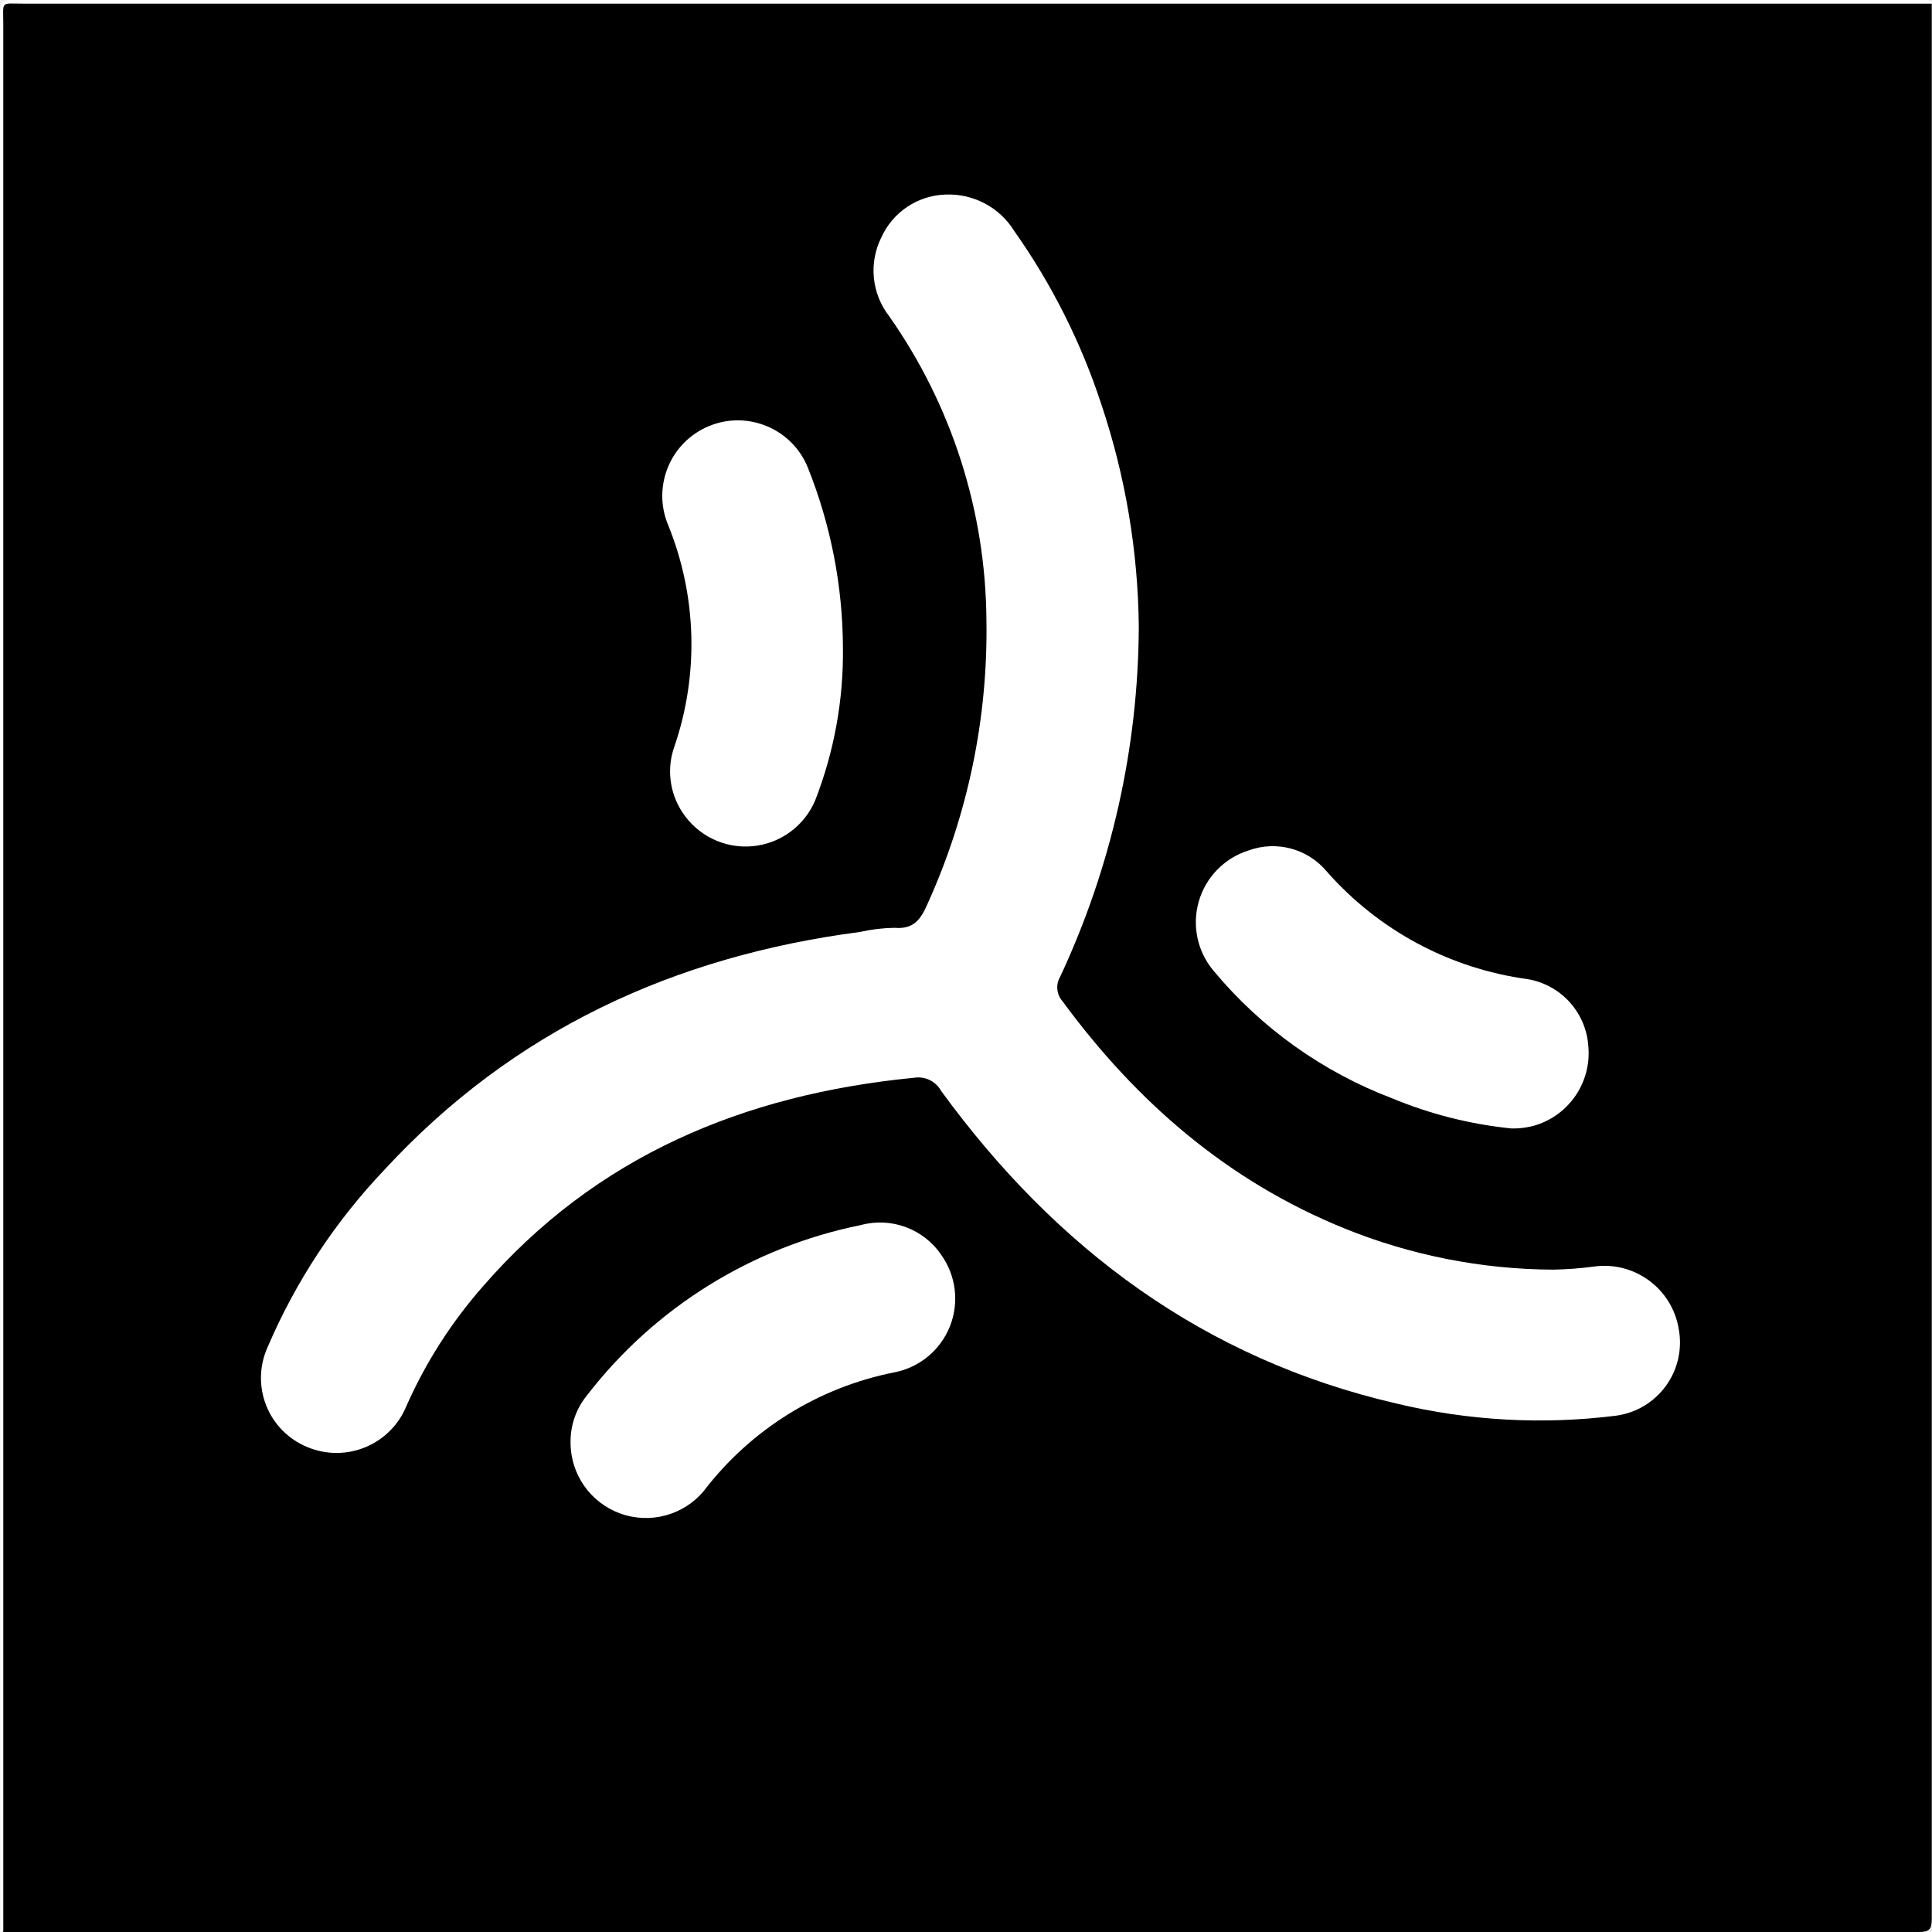
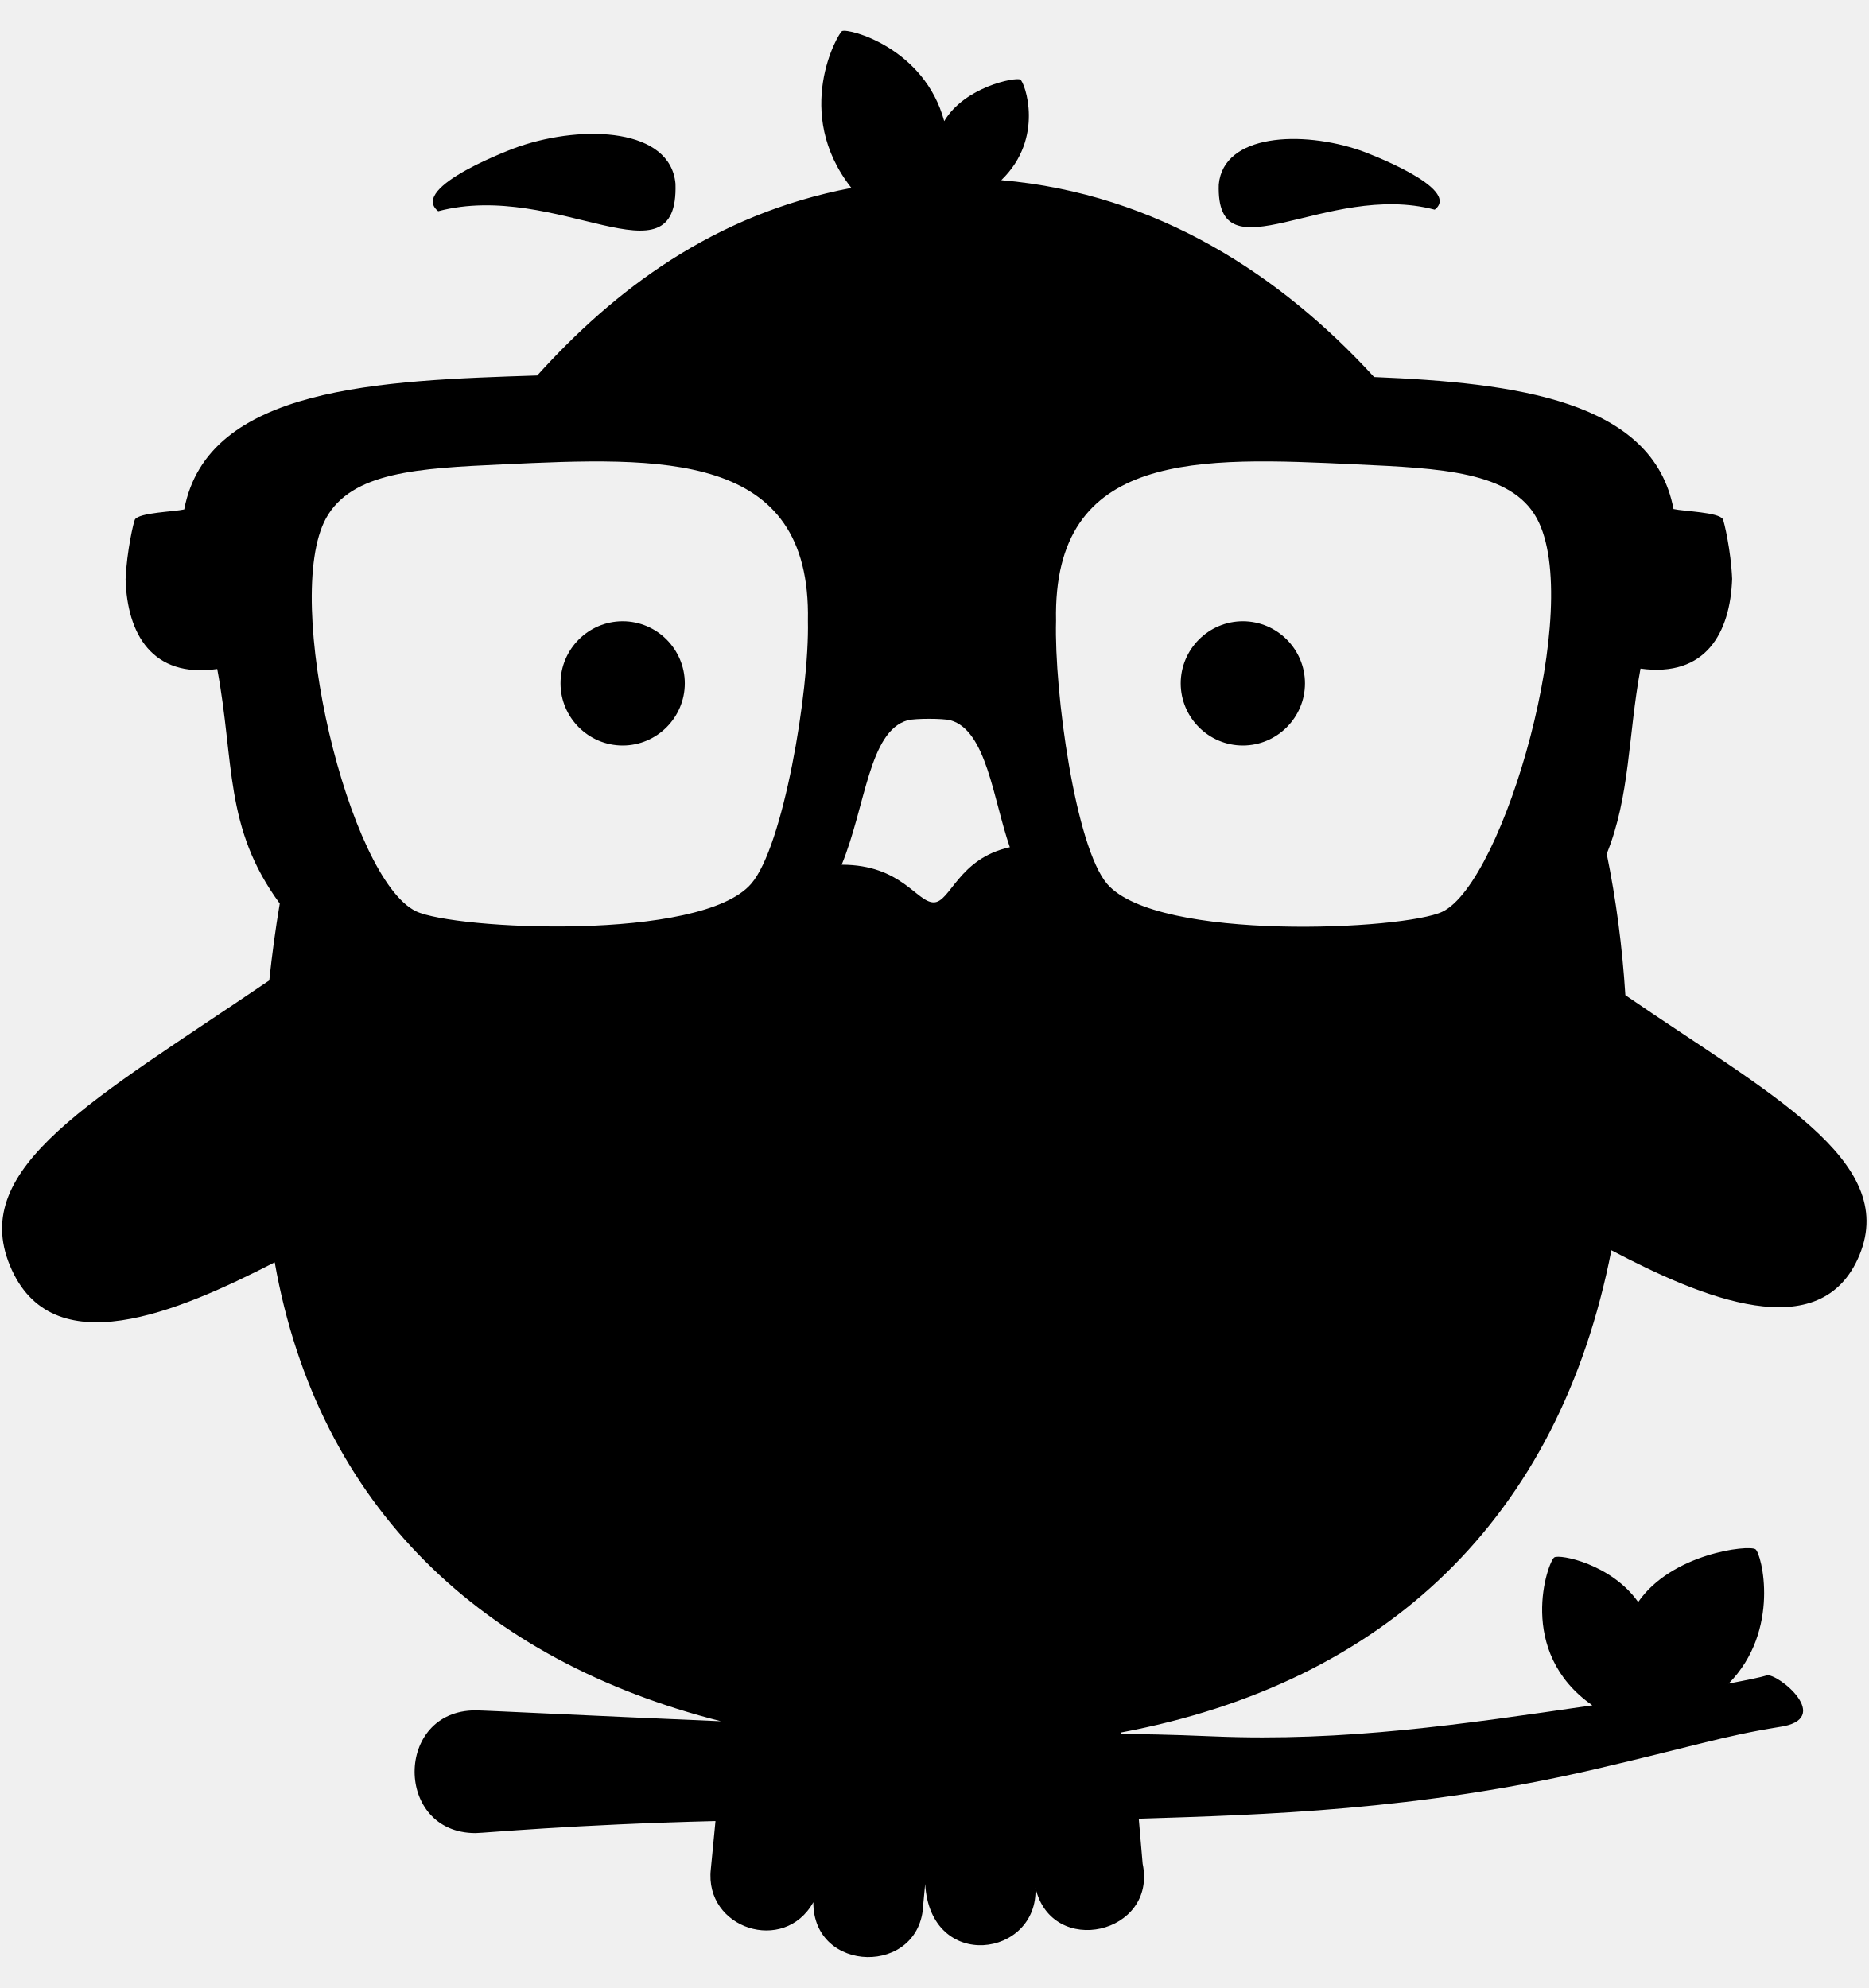
- <svg class="text-primary text-70px inline-block" width="1em" height="1em" viewBox="0 0 158.88 158.88">
-   <path d="M158.86.3v157.48c0 .9-.2 1.1-1.1 1.1H.24a2.61 2.61 0 01-.11-1.3V1.67C.14 0 0 .18 1.61.18h156a2.62 2.62 0 011.25.12z" fill="currentColor" />
-   <path d="M158.86.3H2C0 .31.27 0 .27 2v156.85c-.07-.05-.25.12-.24-.12s0-.64 0-1Q0 79.46 0 1.14C0 .24.2 0 1.1 0h156.68c.35.08.81-.2 1.08.3z" fill="#fff" />
-   <path d="M93.65 51.52a68.65 68.65 0 01-6.47 28.81 1.72 1.72 0 00.19 2c6.08 8.28 13.58 14.79 23.19 18.69a46.22 46.22 0 0017.15 3.39 28.87 28.87 0 003.34-.25 6.2 6.2 0 017 5.12 6.07 6.07 0 01-5.15 7.14 50.39 50.39 0 01-18.06-1c-15.85-3.66-28-12.75-37.44-25.7a2.15 2.15 0 00-2.23-1.09c-14 1.37-26.17 6.43-35.5 17.21a38.47 38.47 0 00-6.23 9.74 6.21 6.21 0 01-8.17 3.42 6.14 6.14 0 01-3.27-8.2 49.31 49.31 0 019.63-14.62c10.56-11.44 23.8-17.54 39.09-19.54a13.93 13.93 0 012.84-.34c1.61.14 2.18-.73 2.73-2A54.38 54.38 0 0081.12 51a44 44 0 00-8-25 6.11 6.11 0 01-.65-6.46A6 6 0 0177.75 16a6.34 6.34 0 015.66 3 53.61 53.61 0 017.17 14.28 59.33 59.33 0 013.07 18.24z" fill="#fff" />
-   <path d="M46.92 118.63a6 6 0 011.35-3.88 37.89 37.89 0 0122.5-14 6.08 6.08 0 016.65 2.47 6.18 6.18 0 01-3.84 9.63 26.09 26.09 0 00-15.71 9.77 6.2 6.2 0 01-10.95-4zM124.3 92.8a34.66 34.66 0 01-9.82-2.48 35.46 35.46 0 01-14.65-10.45 6.19 6.19 0 012.84-9.93 5.79 5.79 0 016.44 1.73 26.79 26.79 0 0016.51 8.85 6 6 0 015 5.54 6.21 6.21 0 01-4.29 6.46 6.55 6.55 0 01-2.03.28zM69.32 53.27a33.46 33.46 0 01-2.27 12.52 6.21 6.21 0 01-10.94 1 6.09 6.09 0 01-.65-5.4 26 26 0 00-.53-18.25 6.21 6.21 0 0111.49-4.72 40.24 40.24 0 012.9 14.85z" fill="#fff" />
+ <svg xmlns="http://www.w3.org/2000/svg" width="0.94em" height="1em" preserveAspectRatio="xMidYMid meet" viewBox="0 0 480 512">
+   <path fill="currentColor" d="M313.2 47.5c1.2-13 21.3-14 36.6-8.7c.9.3 26.2 9.7 19 15.2c-27.9-7.4-56.4 18.2-55.6-6.5zm-201 6.9c30.7-8.1 62 20 61.1-7.1c-1.3-14.2-23.4-15.3-40.2-9.6c-1 .3-28.7 10.5-20.9 16.7zM319.4 160c-8.8 0-16 7.2-16 16s7.2 16 16 16s16-7.2 16-16s-7.2-16-16-16zm-159.7 0c-8.8 0-16 7.2-16 16s7.2 16 16 16s16-7.2 16-16s-7.2-16-16-16zm318.5 163.2c-9.9 24-40.7 11-63.9-1.2c-13.5 69.1-58.1 111.4-126.3 124.2c.3.9-2-.1 24 1c33.6 1.4 63.8-3.1 97.4-8c-19.8-13.8-11.4-37.1-9.8-38.1c1.4-.9 14.7 1.7 21.6 11.5c8.6-12.5 28.4-14.8 30.2-13.6c1.6 1.1 6.6 20.9-6.9 34.6c4.7-.9 8.2-1.6 9.8-2.1c2.6-.8 17.7 11.3 3.1 13.3c-14.3 2.3-22.6 5.1-47.1 10.8c-45.9 10.7-85.9 11.8-117.7 12.8l1 11.6c3.8 18.1-23.4 24.3-27.6 6.2c.8 17.9-27.1 21.8-28.4-1l-.5 5.3c-.7 18.4-28.4 17.9-28.3-.6c-7.5 13.5-28.1 6.8-26.4-8.5l1.2-12.4c-36.7.9-59.7 3.1-61.8 3.1c-20.9 0-20.9-31.6 0-31.6c2.4 0 27.7 1.3 63.2 2.8c-61.1-15.5-103.7-55-114.9-118.2c-25 12.8-57.5 26.8-68.2.8c-10.5-25.4 21.5-42.6 66.8-73.4c.7-6.6 1.6-13.3 2.7-19.8c-14.4-19.6-11.6-36.3-16.1-60.4c-16.8 2.4-23.2-9.1-23.6-23.1c.3-7.3 2.1-14.9 2.4-15.4c1.1-1.8 10.1-2 12.7-2.6c6-31.7 50.6-33.2 90.9-34.5c19.7-21.8 45.2-41.5 80.9-48.3C203.3 29 215.2 8.5 216.2 8c1.7-.8 21.2 4.3 26.3 23.2c5.2-8.8 18.3-11.4 19.6-10.7c1.1.6 6.4 15-4.9 25.9c40.3 3.5 72.2 24.7 96 50.7c36.1 1.5 71.8 5.9 77.1 34c2.7.6 11.6.8 12.7 2.6c.3.5 2.1 8.1 2.4 15.4c-.5 13.9-6.8 25.4-23.6 23.1c-3.2 17.3-2.7 32.9-8.7 47.7c2.4 11.7 4 23.8 4.8 36.4c37 25.4 70.3 42.5 60.3 66.9zM207.4 159.9c.9-44-37.9-42.2-78.6-40.3c-21.7 1-38.9 1.9-45.5 13.9c-11.4 20.9 5.9 92.9 23.2 101.2c9.8 4.7 73.4 7.9 86.3-7.1c8.2-9.4 15-49.4 14.6-67.7zm52 58.3c-4.3-12.4-6-30.1-15.3-32.7c-2-.5-9-.5-11 0c-10 2.8-10.8 22.1-17 37.2c15.4 0 19.3 9.7 23.7 9.7c4.3 0 6.3-11.3 19.6-14.2zm135.7-84.7c-6.6-12.1-24.8-12.9-46.5-13.9c-40.2-1.9-78.2-3.8-77.3 40.3c-.5 18.3 5 58.3 13.2 67.8c13 14.9 76.6 11.8 86.3 7.1c15.8-7.6 36.5-78.9 24.3-101.3z" />
</svg>
